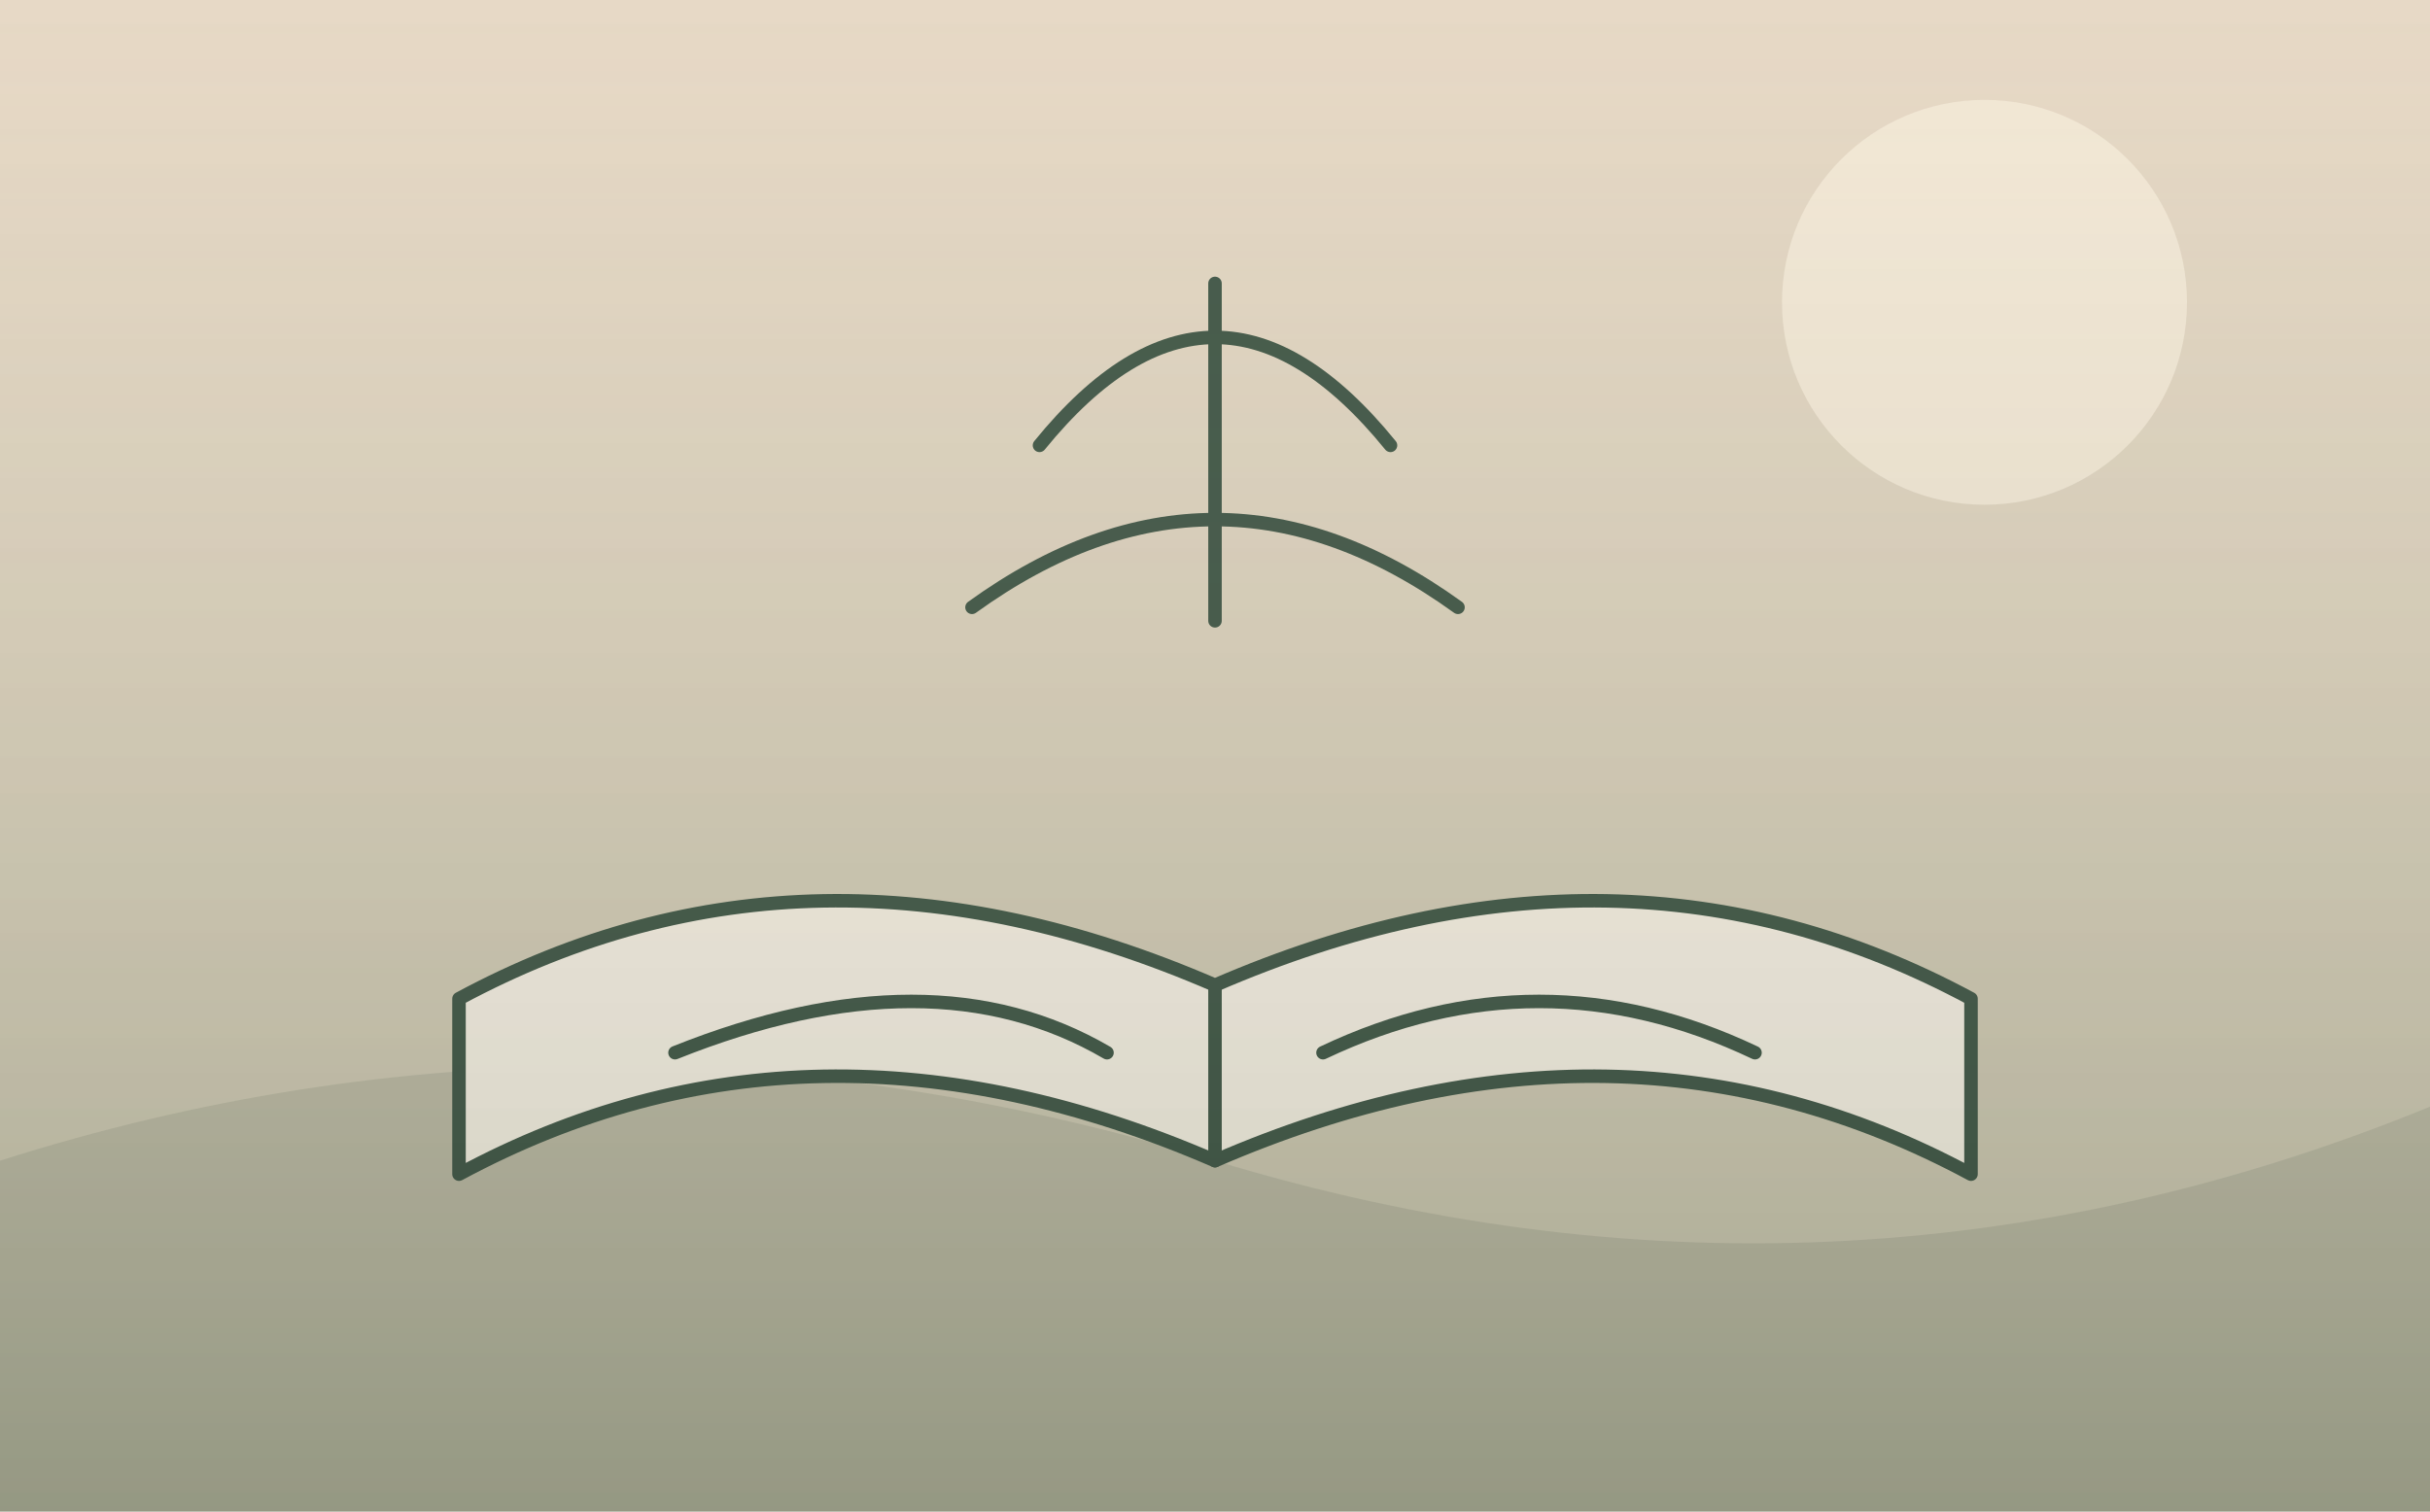
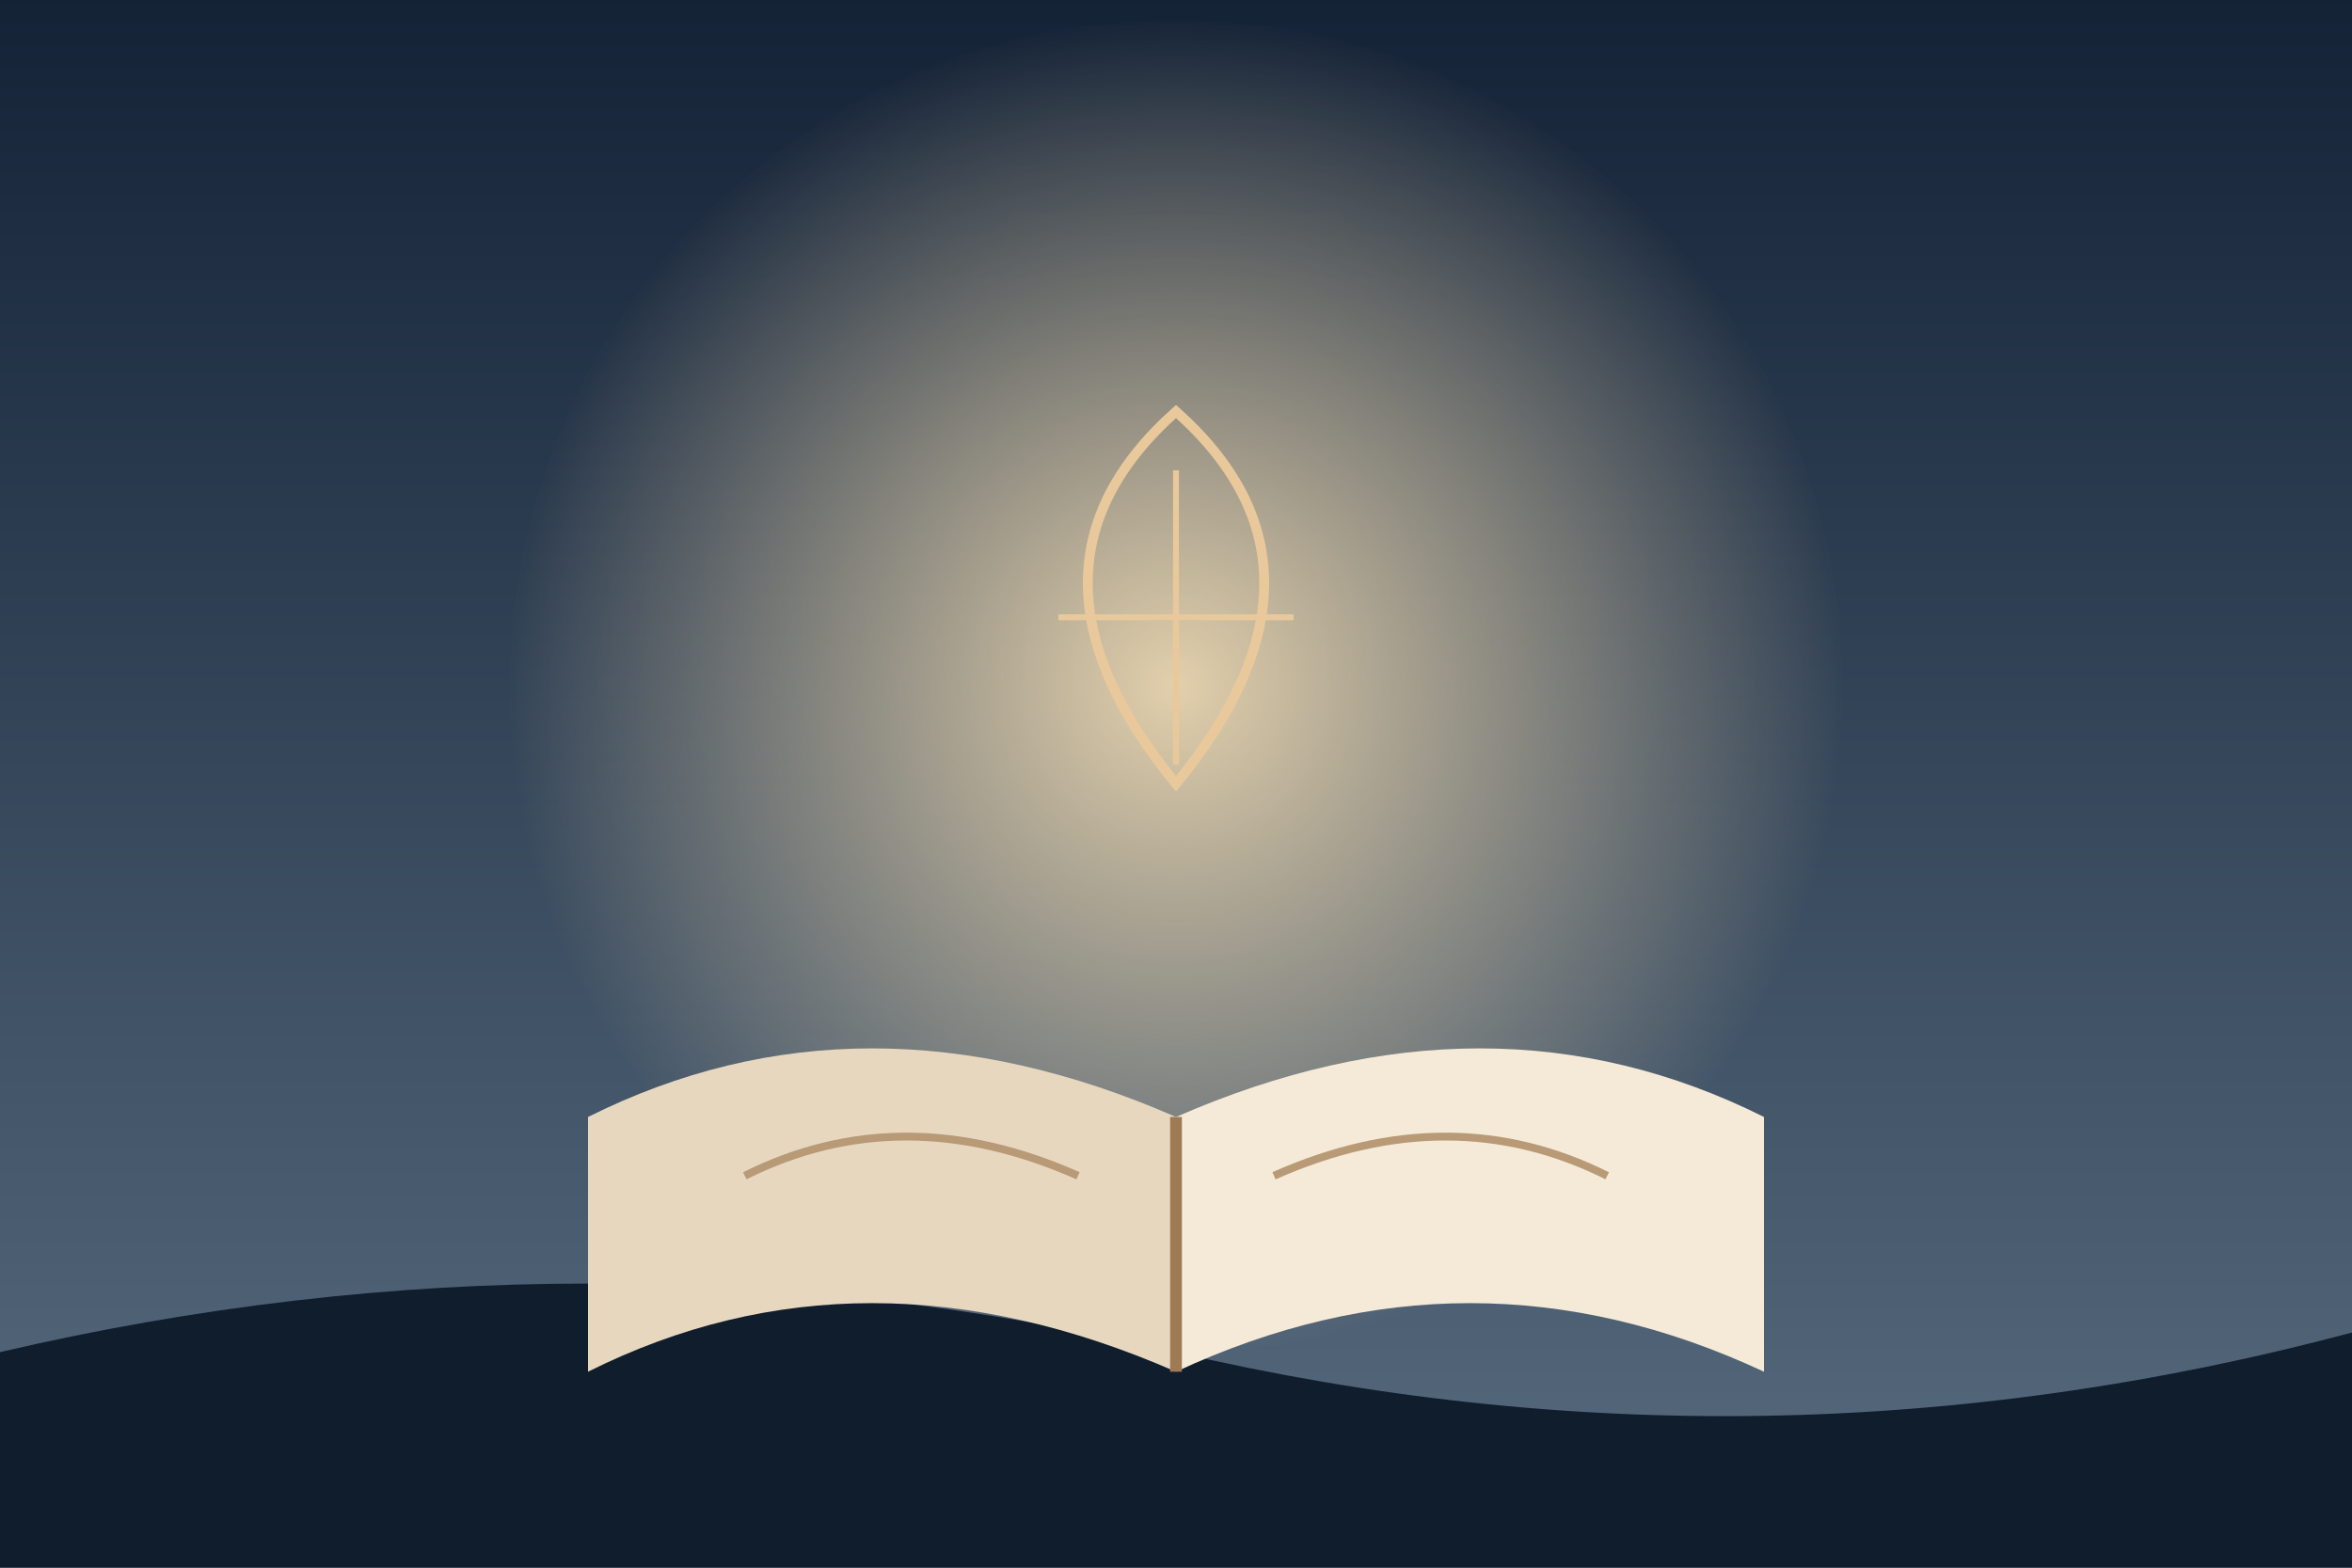
- <svg xmlns="http://www.w3.org/2000/svg" viewBox="0 0 900 560">
+ <svg xmlns="http://www.w3.org/2000/svg" viewBox="0 0 1200 800">
  <defs>
-     <linearGradient id="bg" x2="0" y2="1">
-       <stop stop-color="#e6d7c3" />
-       <stop offset="1" stop-color="#c7c2a9" />
+     <linearGradient id="night" x2="0" y2="1">
+       <stop stop-color="#142236" />
+       <stop offset="1" stop-color="#596d80" />
    </linearGradient>
-     <linearGradient id="shade" x2="0" y2="1">
-       <stop stop-color="#fff" stop-opacity=".05" />
-       <stop offset="1" stop-color="#24382c" stop-opacity=".22" />
-     </linearGradient>
+     <radialGradient id="light">
+       <stop stop-color="#f6dfb5" stop-opacity=".9" />
+       <stop offset="1" stop-color="#f6dfb5" stop-opacity="0" />
+     </radialGradient>
  </defs>
-   <rect width="900" height="560" fill="url(#bg)" />
-   <circle cx="735" cy="112" r="75" fill="#f7edda" opacity=".68" />
-   <path d="M0 430 Q220 360 450 430 T900 410 V560 H0Z" fill="#3b5140" opacity=".13" />
-   <g stroke="#3b5140" stroke-width="5" stroke-linecap="round" stroke-linejoin="round" fill="none">
-     <path d="M170 370Q300 300 450 365Q600 300 730 370V435Q600 365 450 430Q300 365 170 435Z" fill="#f8f0e2" />
-     <path d="M450 365v65M250 390q95-38 160 0M490 390q80-38 160 0" />
-     <path d="M450 105v125M385 165q65-80 130 0M360 225q90-65 180 0" />
-   </g>
-   <rect width="900" height="560" fill="url(#shade)" />
+   <rect width="1200" height="800" fill="url(#night)" />
+   <circle cx="600" cy="350" r="340" fill="url(#light)" />
+   <path d="M0 690 Q300 620 600 690 T1200 680 V800 H0Z" fill="#101d2d" />
+   <path d="M300 570 Q440 500 600 570 V700 Q440 630 300 700Z" fill="#e7d7bf" />
+   <path d="M600 570 Q760 500 900 570 V700 Q750 630 600 700Z" fill="#f5ead7" />
+   <path d="M600 570 V700" stroke="#9e7a55" stroke-width="6" />
+   <path d="M380 600 Q460 560 550 600 M650 600 Q740 560 820 600" fill="none" stroke="#b89a76" stroke-width="4" />
+   <path d="M600 210 Q690 290 600 400 Q510 290 600 210Z" fill="none" stroke="#e9c99b" stroke-width="5" />
+   <path d="M600 240 V390 M540 315 H660" stroke="#e9c99b" stroke-width="3" />
</svg>
